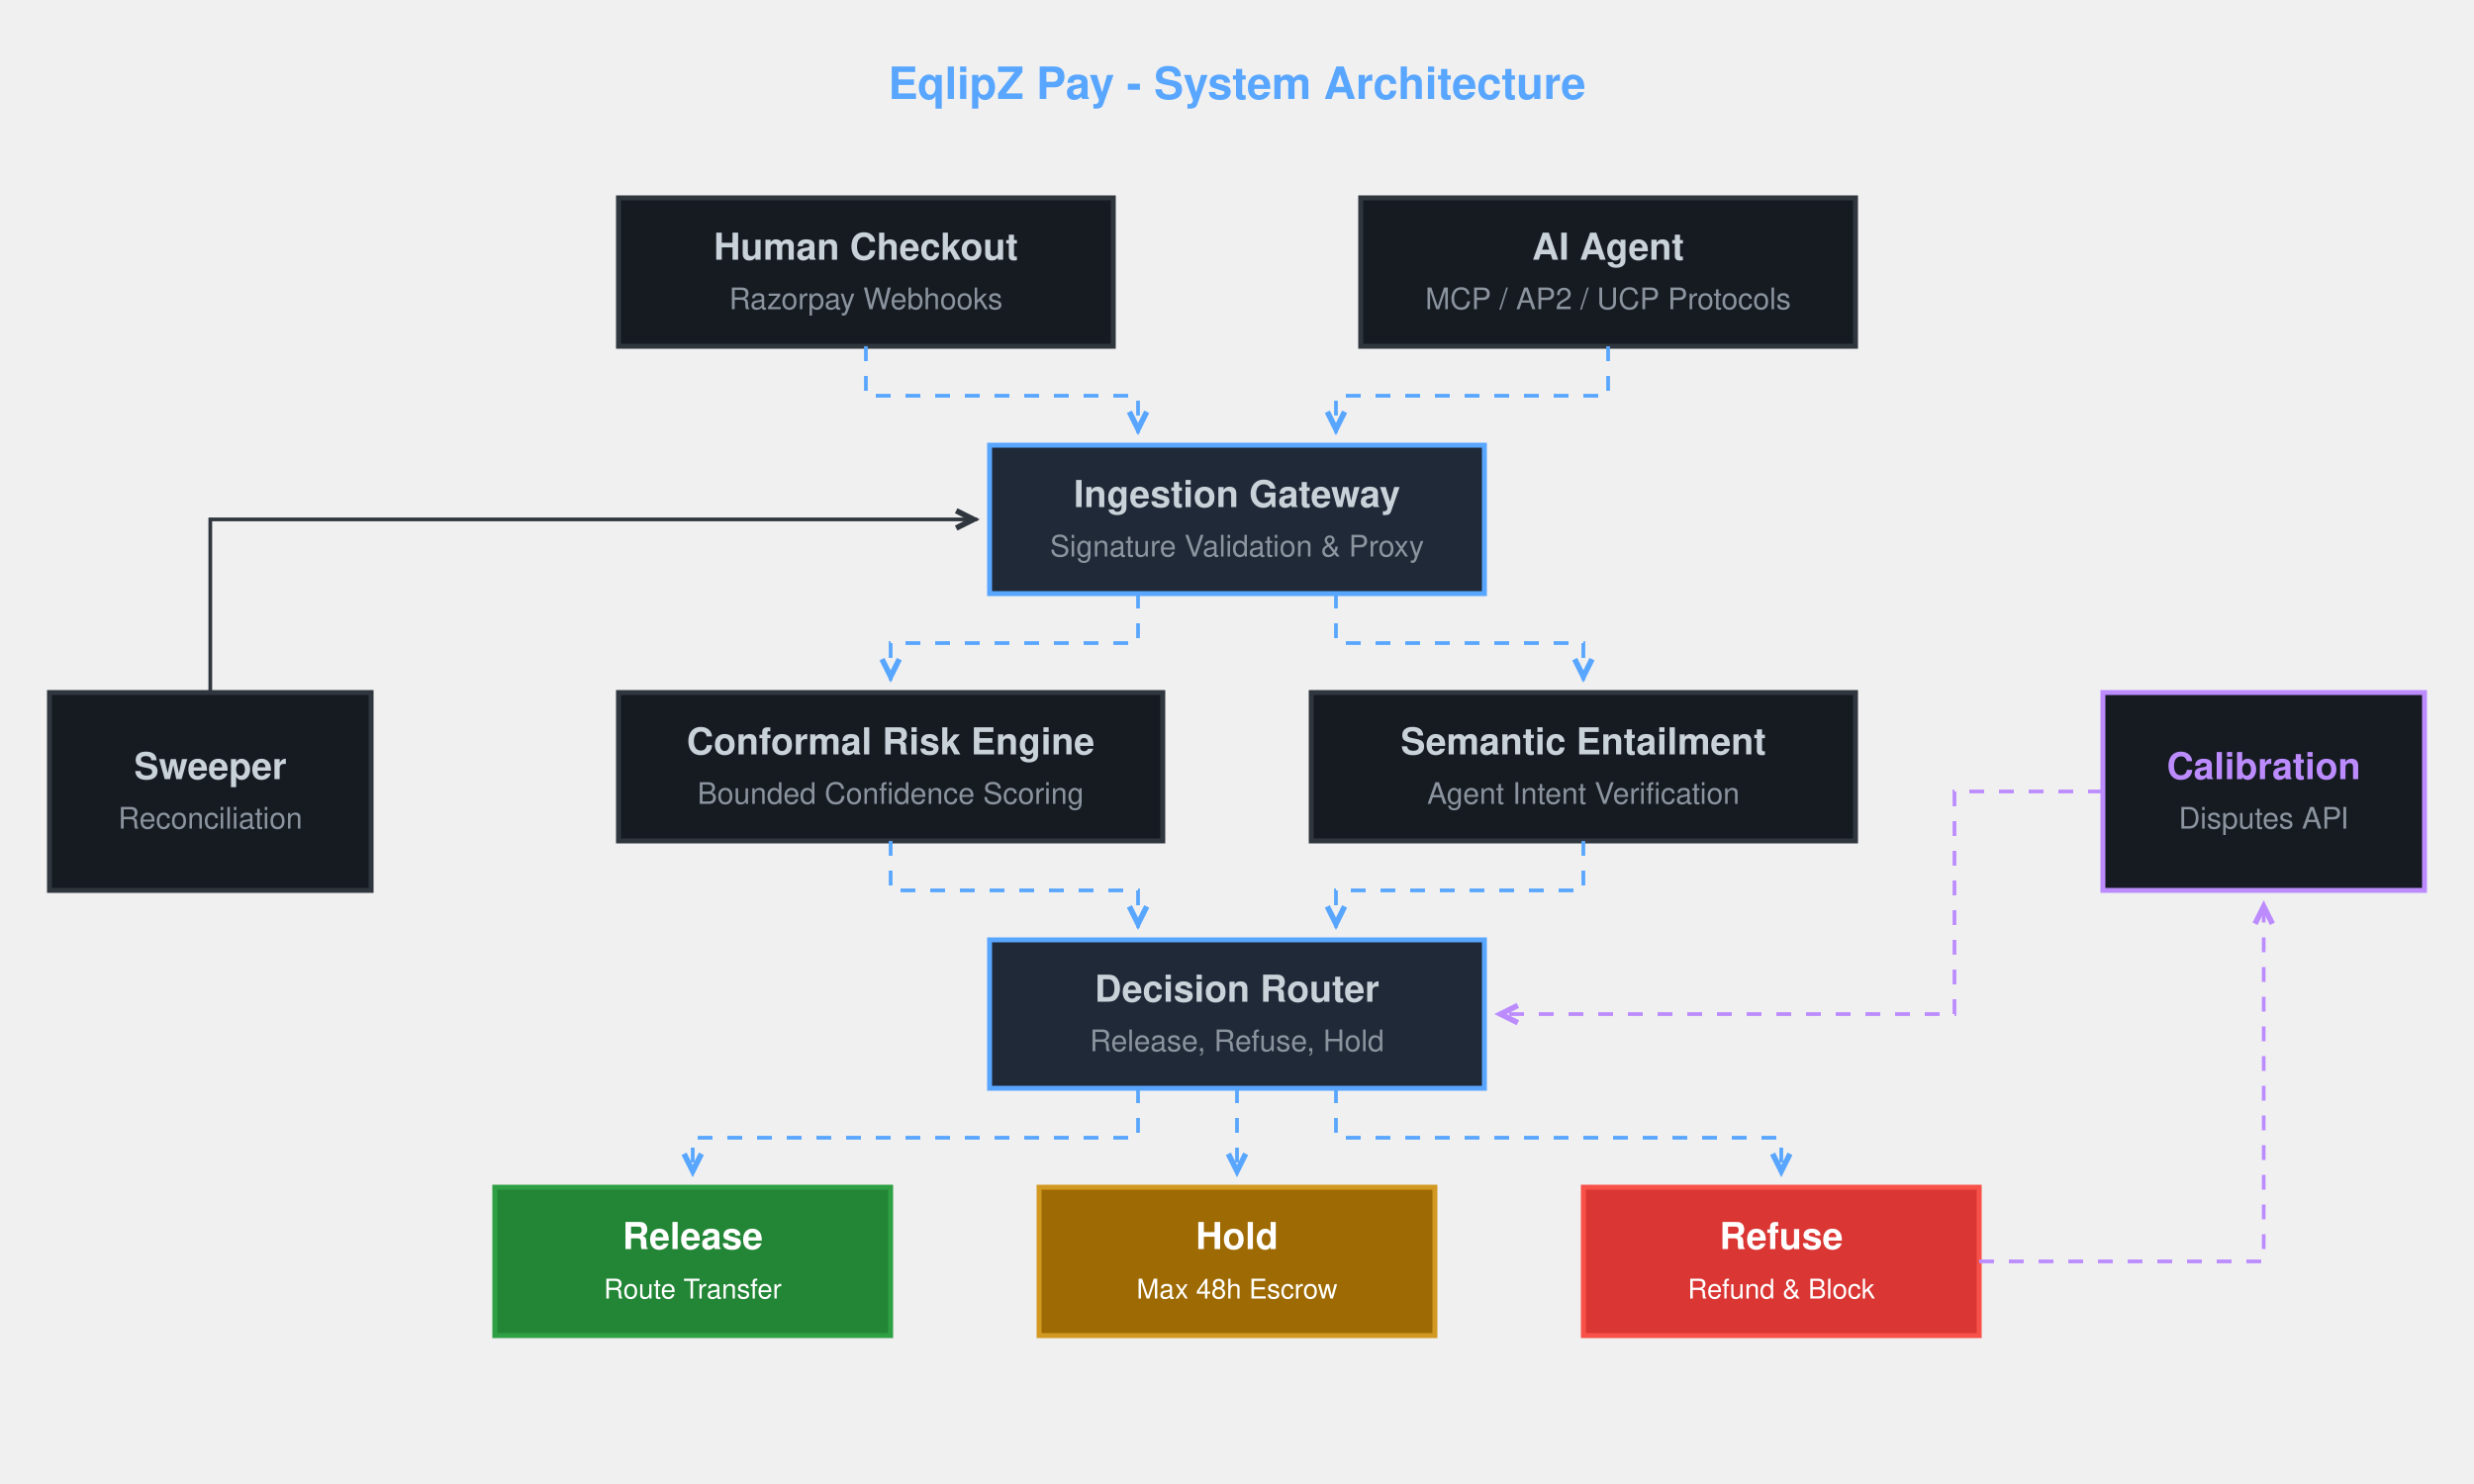
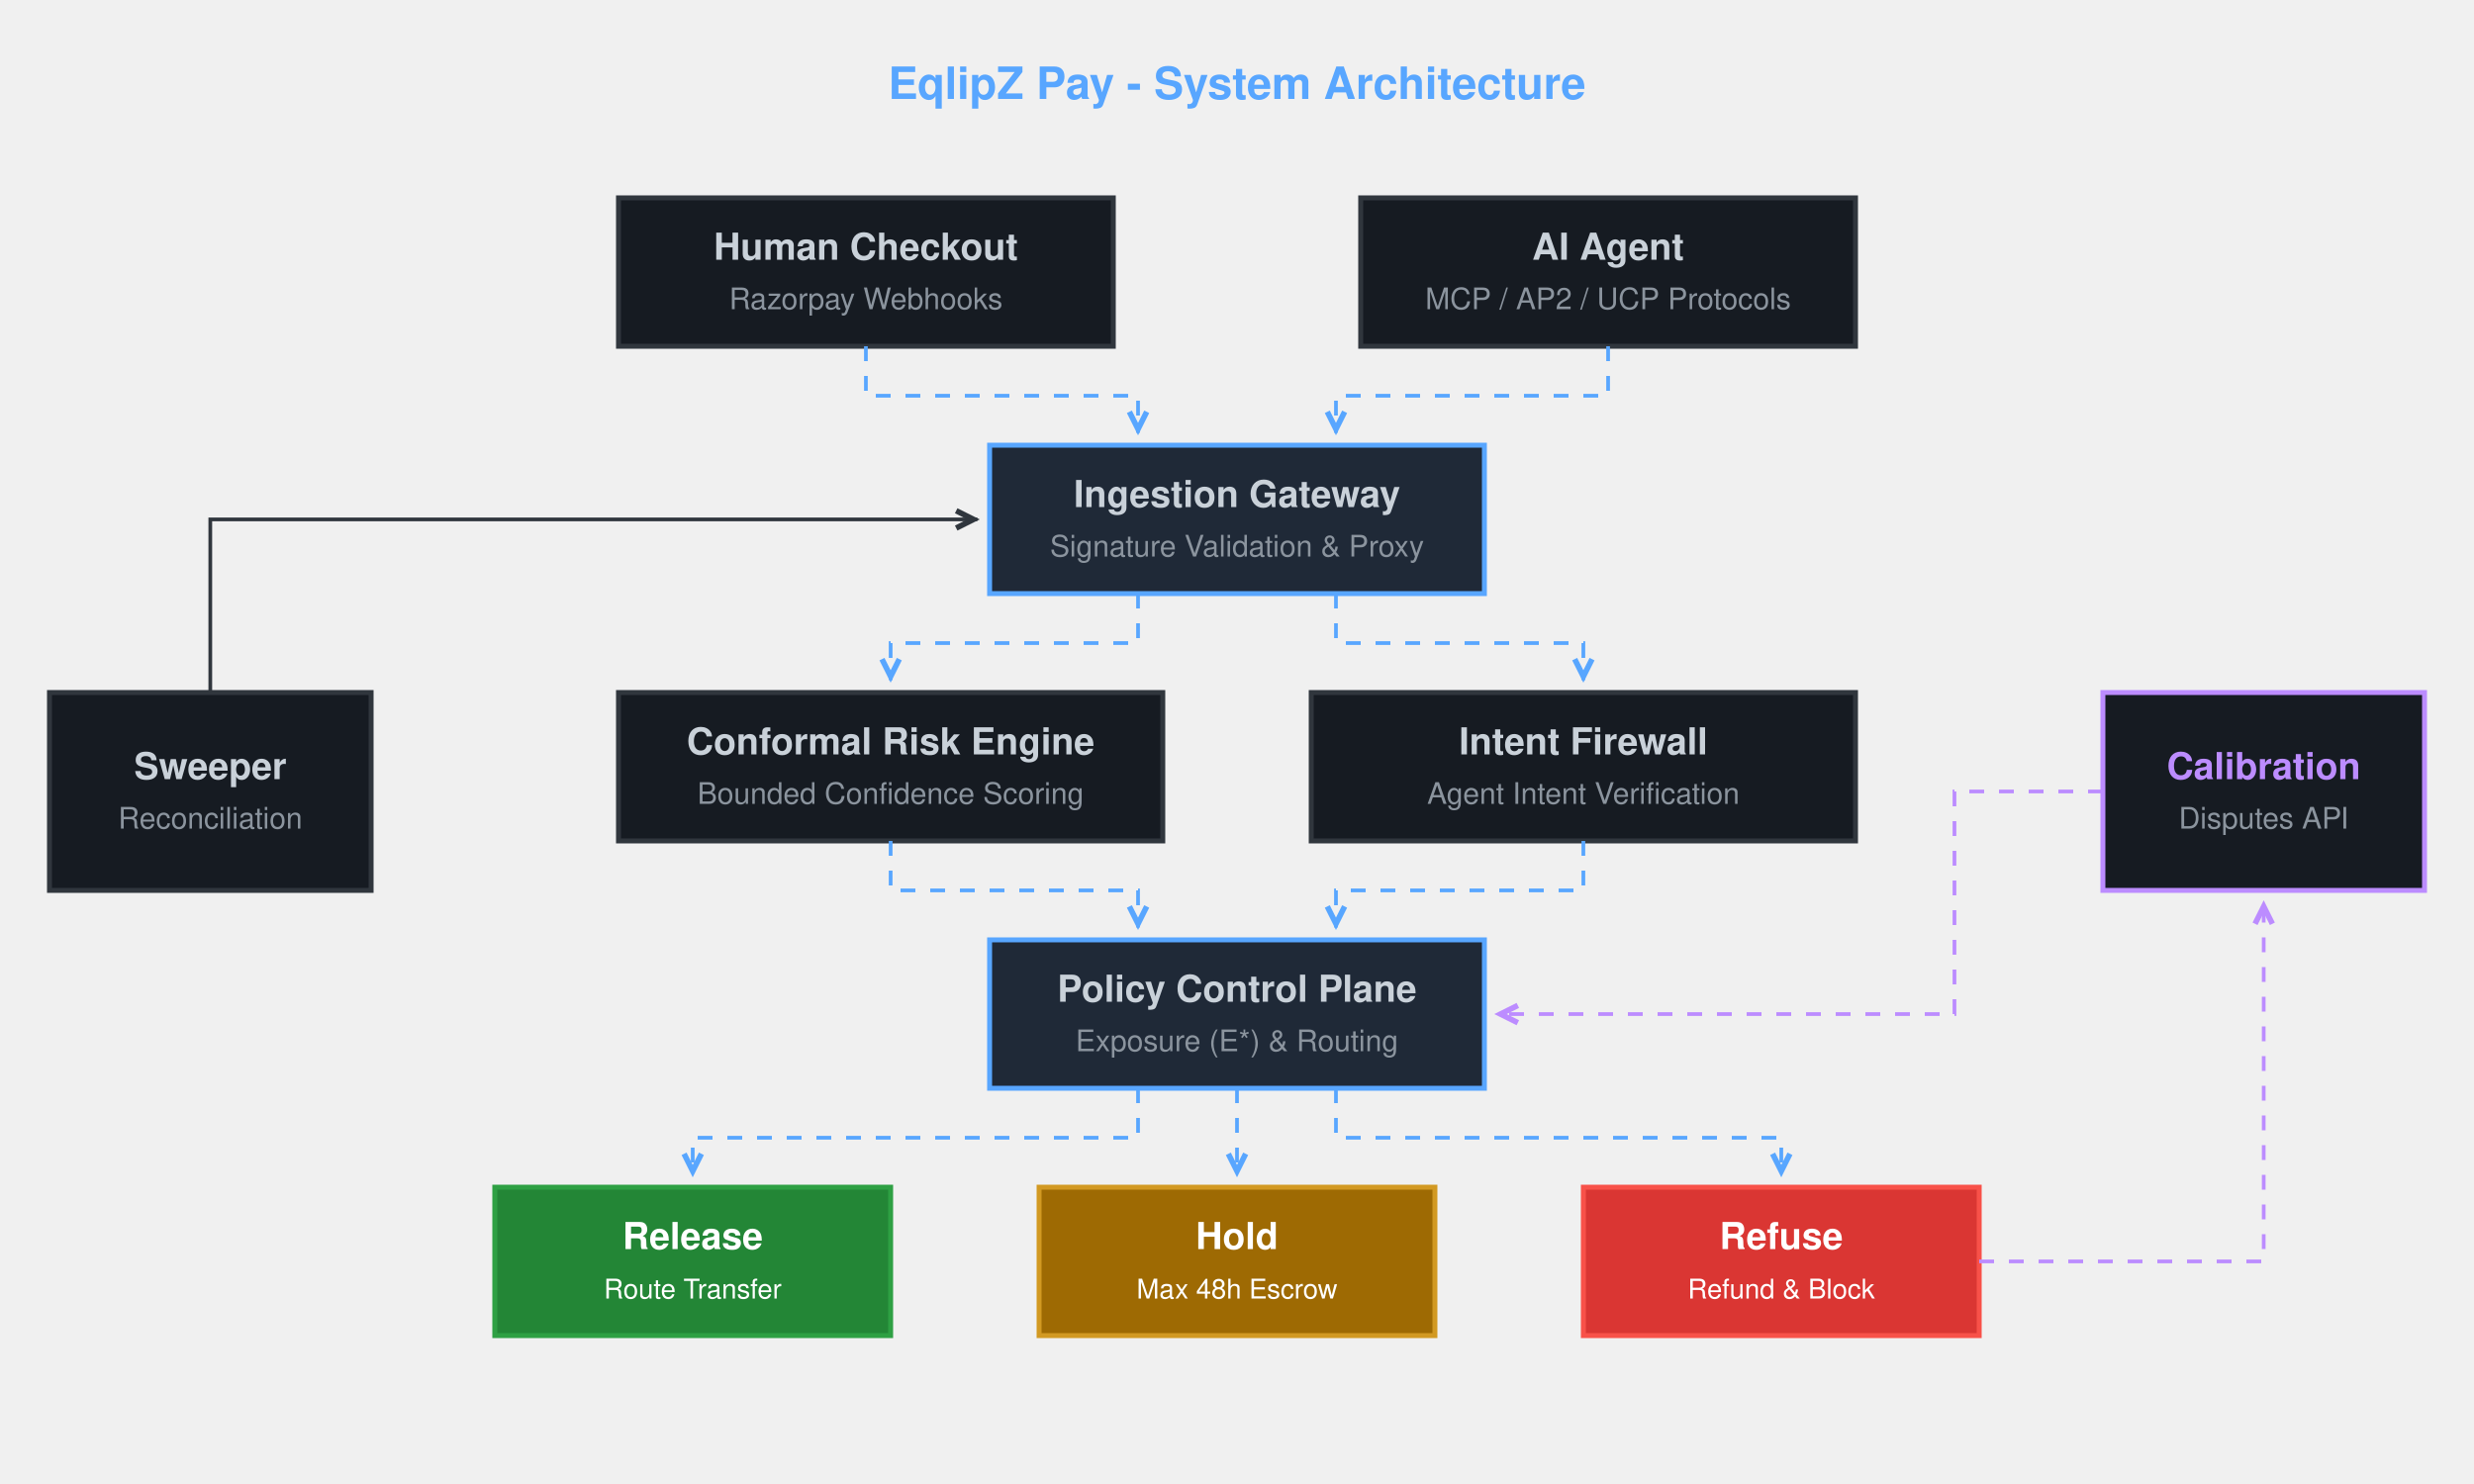
<svg xmlns="http://www.w3.org/2000/svg" viewBox="0 0 1000 600" width="100%" style="background-color:#0d1117; font-family:-apple-system,BlinkMacSystemFont,Segoe UI,Helvetica,Arial,sans-serif;">
  <defs>
    <style>
      .node { fill: #161b22; stroke: #30363d; stroke-width: 2px; rx: 0; }
      .highlight-node { fill: #1f2937; stroke: #58a6ff; stroke-width: 2px; rx: 0; }
      .action-node { fill: #238636; stroke: #2ea043; stroke-width: 2px; rx: 0; }
      .hold-node { fill: #9e6a03; stroke: #d29922; stroke-width: 2px; rx: 0; }
      .refuse-node { fill: #da3633; stroke: #f85149; stroke-width: 2px; rx: 0; }
      
      .text-title { fill: #c9d1d9; font-size: 15px; font-weight: 600; text-anchor: middle; }
      .text-title-dark { fill: #ffffff; font-size: 15px; font-weight: 600; text-anchor: middle; }
      .text-desc { fill: #8b949e; font-size: 12px; text-anchor: middle; }
      
      .line { stroke: #30363d; stroke-width: 1.5px; fill: none; }
      .animated-line { stroke: #58a6ff; stroke-width: 1.5px; fill: none; stroke-dasharray: 6, 6; animation: march 1s linear infinite; }
      .feedback-line { stroke: #bc8cff; stroke-width: 1.5px; fill: none; stroke-dasharray: 6, 6; animation: march-rev 1.5s linear infinite; }
      
      @keyframes march { to { stroke-dashoffset: -12; } }
      @keyframes march-rev { to { stroke-dashoffset: 12; } }
    </style>
    <marker id="arr" markerWidth="8" markerHeight="8" refX="7" refY="4" orient="auto">
      <polyline points="2 2, 6 4, 2 6" fill="none" stroke="#58a6ff" stroke-width="1.5" stroke-linecap="square" />
    </marker>
    <marker id="arr-fb" markerWidth="8" markerHeight="8" refX="7" refY="4" orient="auto">
      <polyline points="2 2, 6 4, 2 6" fill="none" stroke="#bc8cff" stroke-width="1.5" stroke-linecap="square" />
    </marker>
    <marker id="arr-sweep" markerWidth="8" markerHeight="8" refX="7" refY="4" orient="auto">
      <polyline points="2 2, 6 4, 2 6" fill="none" stroke="#30363d" stroke-width="1.5" stroke-linecap="square" />
    </marker>
  </defs>
  <text x="500" y="40" class="text-title" style="font-size:18px; fill:#58a6ff;">EqlipZ Pay - System Architecture</text>
  <rect x="250" y="80" width="200" height="60" class="node" />
  <text x="350" y="105" class="text-title">Human Checkout</text>
  <text x="350" y="125" class="text-desc">Razorpay Webhooks</text>
  <rect x="550" y="80" width="200" height="60" class="node" />
  <text x="650" y="105" class="text-title">AI Agent</text>
  <text x="650" y="125" class="text-desc">MCP / AP2 / UCP Protocols</text>
  <rect x="400" y="180" width="200" height="60" class="highlight-node" />
  <text x="500" y="205" class="text-title">Ingestion Gateway</text>
  <text x="500" y="225" class="text-desc">Signature Validation &amp; Proxy</text>
  <rect x="250" y="280" width="220" height="60" class="node" />
  <text x="360" y="305" class="text-title">Conformal Risk Engine</text>
  <text x="360" y="325" class="text-desc">Bounded Confidence Scoring</text>
  <rect x="530" y="280" width="220" height="60" class="node" />
-   <text x="640" y="305" class="text-title">Semantic Entailment</text>
+   <text x="640" y="305" class="text-title">Intent Firewall</text>
  <text x="640" y="325" class="text-desc">Agent Intent Verification</text>
  <rect x="400" y="380" width="200" height="60" class="highlight-node" />
-   <text x="500" y="405" class="text-title">Decision Router</text>
-   <text x="500" y="425" class="text-desc">Release, Refuse, Hold</text>
+   <text x="500" y="405" class="text-title">Policy Control Plane</text>
+   <text x="500" y="425" class="text-desc">Exposure (E*) &amp; Routing</text>
  <rect x="200" y="480" width="160" height="60" class="action-node" />
  <text x="280" y="505" class="text-title-dark">Release</text>
  <text x="280" y="525" class="text-title-dark" style="font-size:11px; font-weight:normal;">Route Transfer</text>
  <rect x="420" y="480" width="160" height="60" class="hold-node" />
  <text x="500" y="505" class="text-title-dark">Hold</text>
  <text x="500" y="525" class="text-title-dark" style="font-size:11px; font-weight:normal;">Max 48h Escrow</text>
  <rect x="640" y="480" width="160" height="60" class="refuse-node" />
  <text x="720" y="505" class="text-title-dark">Refuse</text>
  <text x="720" y="525" class="text-title-dark" style="font-size:11px; font-weight:normal;">Refund &amp; Block</text>
  <rect x="850" y="280" width="130" height="80" class="node" style="stroke:#bc8cff;" />
  <text x="915" y="315" class="text-title" style="fill:#bc8cff;">Calibration</text>
  <text x="915" y="335" class="text-desc">Disputes API</text>
  <rect x="20" y="280" width="130" height="80" class="node" />
  <text x="85" y="315" class="text-title">Sweeper</text>
  <text x="85" y="335" class="text-desc">Reconciliation</text>
  <path d="M 350 140 L 350 160 L 460 160 L 460 175" class="animated-line" marker-end="url(#arr)" />
  <path d="M 650 140 L 650 160 L 540 160 L 540 175" class="animated-line" marker-end="url(#arr)" />
  <path d="M 460 240 L 460 260 L 360 260 L 360 275" class="animated-line" marker-end="url(#arr)" />
  <path d="M 540 240 L 540 260 L 640 260 L 640 275" class="animated-line" marker-end="url(#arr)" />
  <path d="M 360 340 L 360 360 L 460 360 L 460 375" class="animated-line" marker-end="url(#arr)" />
  <path d="M 640 340 L 640 360 L 540 360 L 540 375" class="animated-line" marker-end="url(#arr)" />
  <path d="M 460 440 L 460 460 L 280 460 L 280 475" class="animated-line" marker-end="url(#arr)" />
  <path d="M 500 440 L 500 475" class="animated-line" marker-end="url(#arr)" />
  <path d="M 540 440 L 540 460 L 720 460 L 720 475" class="animated-line" marker-end="url(#arr)" />
  <path d="M 800 510 L 915 510 L 915 365" class="feedback-line" marker-end="url(#arr-fb)" />
  <path d="M 850 320 L 790 320 L 790 410 L 605 410" class="feedback-line" marker-end="url(#arr-fb)" />
  <path d="M 85 280 L 85 210 L 395 210" class="line" marker-end="url(#arr-sweep)" />
</svg>
